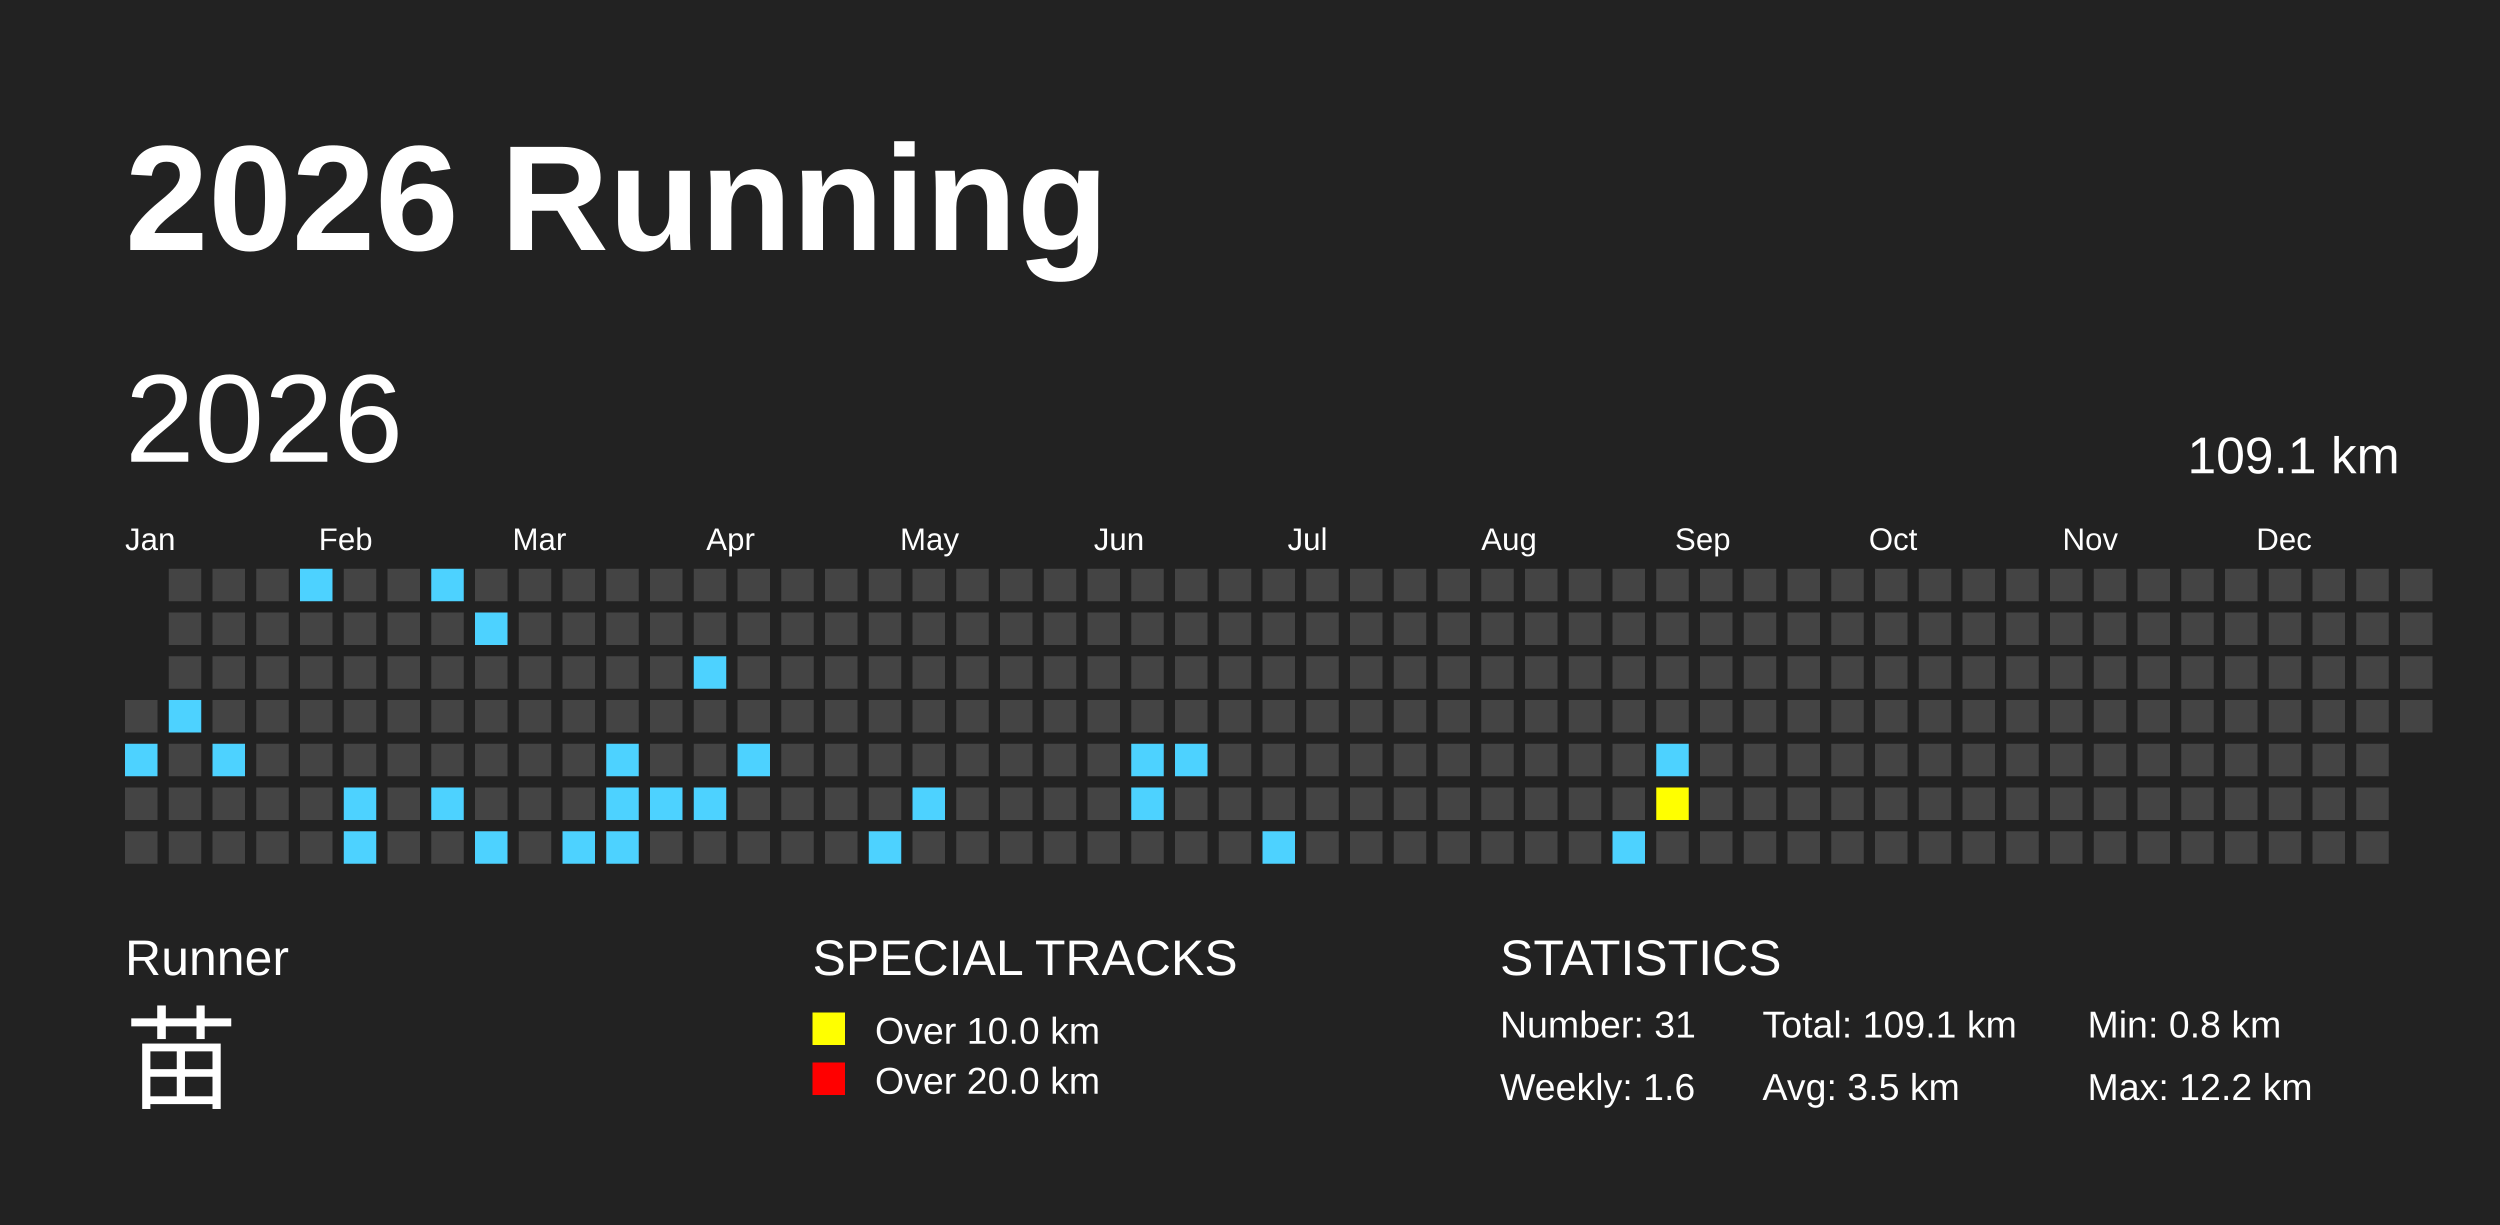
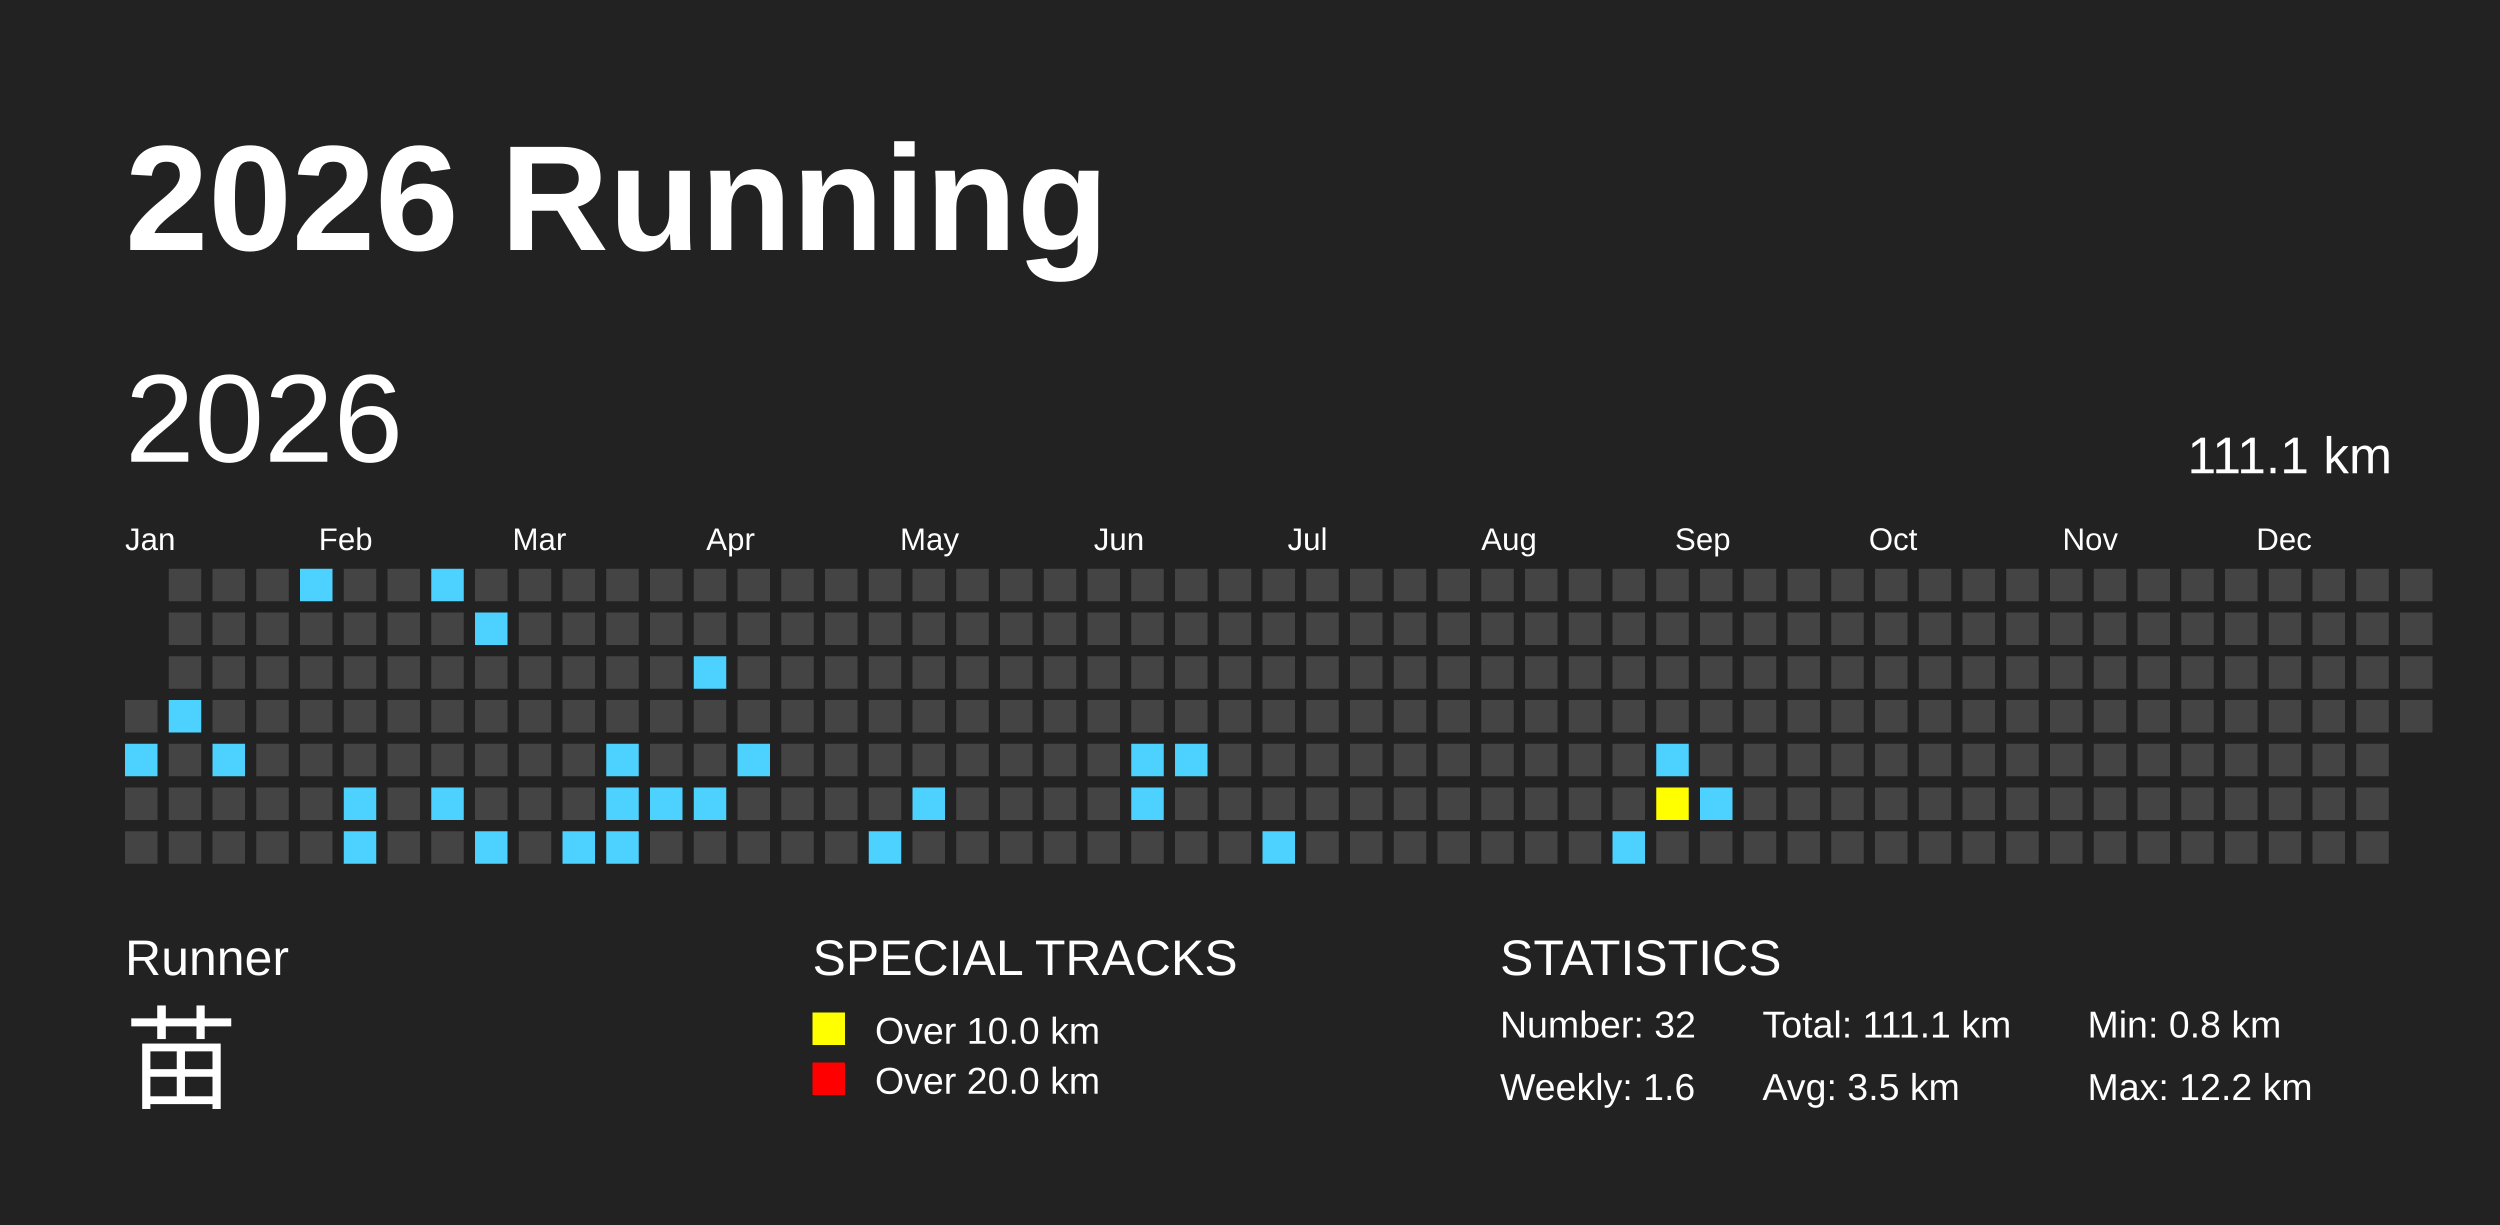
<svg xmlns="http://www.w3.org/2000/svg" baseProfile="full" height="98mm" version="1.1" viewBox="0,0,200,98" width="200mm">
  <defs />
  <rect fill="#222222" height="98" width="200" x="0" y="0" />
  <text fill="#FFFFFF" style="font-size:12px; font-family:Arial; font-weight:bold;" x="10" y="20">2026 Running</text>
  <text fill="#FFFFFF" style="font-size:4px; font-family:Arial" x="10" y="78">Runner</text>
  <text fill="#FFFFFF" style="font-size:9px; font-family:Arial" x="10" y="88">苗</text>
  <text fill="#FFFFFF" style="font-size:4px; font-family:Arial" x="65" y="78">SPECIAL TRACKS</text>
  <rect fill="yellow" height="2.6" width="2.6" x="65" y="81" />
  <text fill="#FFFFFF" style="font-size:3px; font-family:Arial" x="70" y="83.5">Over 10.0 km</text>
  <rect fill="red" height="2.6" width="2.6" x="65" y="85" />
  <text fill="#FFFFFF" style="font-size:3px; font-family:Arial" x="70" y="87.5">Over 20.0 km</text>
  <text fill="#FFFFFF" style="font-size:4px; font-family:Arial" x="120" y="78">STATISTICS</text>
-   <text fill="#FFFFFF" style="font-size:3px; font-family:Arial" x="120" y="83">Number: 31</text>
+   <text fill="#FFFFFF" style="font-size:3px; font-family:Arial" x="120" y="83">Number: 32</text>
  <text fill="#FFFFFF" style="font-size:3px; font-family:Arial" x="120" y="88">Weekly: 1.6</text>
-   <text fill="#FFFFFF" style="font-size:3px; font-family:Arial" x="141" y="83">Total: 109.1 km</text>
+   <text fill="#FFFFFF" style="font-size:3px; font-family:Arial" x="141" y="83">Total: 111.1 km</text>
  <text fill="#FFFFFF" style="font-size:3px; font-family:Arial" x="141" y="88">Avg: 3.5 km</text>
  <text fill="#FFFFFF" style="font-size:3px; font-family:Arial" x="167" y="83">Min: 0.8 km</text>
  <text fill="#FFFFFF" style="font-size:3px; font-family:Arial" x="167" y="88">Max: 12.2 km</text>
  <text dominant-baseline="hanging" fill="#FFFFFF" style="font-size:10.0px; font-family:Arial;" x="10" y="30">2026</text>
-   <text dominant-baseline="hanging" fill="#FFFFFF" style="font-size:4.125px; font-family:Arial;" x="175" y="35">109.1 km</text>
+   <text dominant-baseline="hanging" fill="#FFFFFF" style="font-size:4.125px; font-family:Arial;" x="175" y="35">111.1 km</text>
  <text fill="#FFFFFF" style="font-size:2.5px; font-family:Arial" x="10.0" y="44">Jan</text>
  <text fill="#FFFFFF" style="font-size:2.5px; font-family:Arial" x="25.5" y="44">Feb</text>
  <text fill="#FFFFFF" style="font-size:2.5px; font-family:Arial" x="41.0" y="44">Mar</text>
  <text fill="#FFFFFF" style="font-size:2.5px; font-family:Arial" x="56.5" y="44">Apr</text>
  <text fill="#FFFFFF" style="font-size:2.5px; font-family:Arial" x="72.0" y="44">May</text>
  <text fill="#FFFFFF" style="font-size:2.5px; font-family:Arial" x="87.5" y="44">Jun</text>
  <text fill="#FFFFFF" style="font-size:2.5px; font-family:Arial" x="103.0" y="44">Jul</text>
  <text fill="#FFFFFF" style="font-size:2.5px; font-family:Arial" x="118.5" y="44">Aug</text>
  <text fill="#FFFFFF" style="font-size:2.5px; font-family:Arial" x="134.0" y="44">Sep</text>
  <text fill="#FFFFFF" style="font-size:2.5px; font-family:Arial" x="149.5" y="44">Oct</text>
  <text fill="#FFFFFF" style="font-size:2.5px; font-family:Arial" x="165.0" y="44">Nov</text>
  <text fill="#FFFFFF" style="font-size:2.5px; font-family:Arial" x="180.5" y="44">Dec</text>
  <rect fill="#444444" height="2.6" width="2.6" x="10.0" y="56.0" />
  <rect fill="#4DD2FF" height="2.6" width="2.6" x="10.0" y="59.5" />
  <rect fill="#444444" height="2.6" width="2.6" x="10.0" y="63.0" />
  <rect fill="#444444" height="2.6" width="2.6" x="10.0" y="66.5" />
  <rect fill="#444444" height="2.6" width="2.6" x="13.5" y="45.5" />
  <rect fill="#444444" height="2.6" width="2.6" x="13.5" y="49.0" />
  <rect fill="#444444" height="2.6" width="2.6" x="13.5" y="52.5" />
  <rect fill="#4DD2FF" height="2.6" width="2.6" x="13.5" y="56.0" />
  <rect fill="#444444" height="2.6" width="2.6" x="13.5" y="59.5" />
  <rect fill="#444444" height="2.6" width="2.6" x="13.5" y="63.0" />
  <rect fill="#444444" height="2.6" width="2.6" x="13.5" y="66.5" />
  <rect fill="#444444" height="2.6" width="2.6" x="17.0" y="45.5" />
  <rect fill="#444444" height="2.6" width="2.6" x="17.0" y="49.0" />
  <rect fill="#444444" height="2.6" width="2.6" x="17.0" y="52.5" />
  <rect fill="#444444" height="2.6" width="2.6" x="17.0" y="56.0" />
  <rect fill="#4DD2FF" height="2.6" width="2.6" x="17.0" y="59.5" />
  <rect fill="#444444" height="2.6" width="2.6" x="17.0" y="63.0" />
  <rect fill="#444444" height="2.6" width="2.6" x="17.0" y="66.5" />
  <rect fill="#444444" height="2.6" width="2.6" x="20.5" y="45.5" />
  <rect fill="#444444" height="2.6" width="2.6" x="20.5" y="49.0" />
  <rect fill="#444444" height="2.6" width="2.6" x="20.5" y="52.5" />
  <rect fill="#444444" height="2.6" width="2.6" x="20.5" y="56.0" />
  <rect fill="#444444" height="2.6" width="2.6" x="20.5" y="59.5" />
  <rect fill="#444444" height="2.6" width="2.6" x="20.5" y="63.0" />
  <rect fill="#444444" height="2.6" width="2.6" x="20.5" y="66.5" />
  <rect fill="#4DD2FF" height="2.6" width="2.6" x="24.0" y="45.5" />
  <rect fill="#444444" height="2.6" width="2.6" x="24.0" y="49.0" />
  <rect fill="#444444" height="2.6" width="2.6" x="24.0" y="52.5" />
  <rect fill="#444444" height="2.6" width="2.6" x="24.0" y="56.0" />
  <rect fill="#444444" height="2.6" width="2.6" x="24.0" y="59.5" />
  <rect fill="#444444" height="2.6" width="2.6" x="24.0" y="63.0" />
  <rect fill="#444444" height="2.6" width="2.6" x="24.0" y="66.5" />
  <rect fill="#444444" height="2.6" width="2.6" x="27.5" y="45.5" />
  <rect fill="#444444" height="2.6" width="2.6" x="27.5" y="49.0" />
  <rect fill="#444444" height="2.6" width="2.6" x="27.5" y="52.5" />
  <rect fill="#444444" height="2.6" width="2.6" x="27.5" y="56.0" />
  <rect fill="#444444" height="2.6" width="2.6" x="27.5" y="59.5" />
  <rect fill="#4DD2FF" height="2.6" width="2.6" x="27.5" y="63.0" />
  <rect fill="#4DD2FF" height="2.6" width="2.6" x="27.5" y="66.5" />
  <rect fill="#444444" height="2.6" width="2.6" x="31.0" y="45.5" />
  <rect fill="#444444" height="2.6" width="2.6" x="31.0" y="49.0" />
  <rect fill="#444444" height="2.6" width="2.6" x="31.0" y="52.5" />
  <rect fill="#444444" height="2.6" width="2.6" x="31.0" y="56.0" />
  <rect fill="#444444" height="2.6" width="2.6" x="31.0" y="59.5" />
  <rect fill="#444444" height="2.6" width="2.6" x="31.0" y="63.0" />
  <rect fill="#444444" height="2.6" width="2.6" x="31.0" y="66.5" />
  <rect fill="#4DD2FF" height="2.6" width="2.6" x="34.5" y="45.5" />
  <rect fill="#444444" height="2.6" width="2.6" x="34.5" y="49.0" />
  <rect fill="#444444" height="2.6" width="2.6" x="34.5" y="52.5" />
  <rect fill="#444444" height="2.6" width="2.6" x="34.5" y="56.0" />
  <rect fill="#444444" height="2.6" width="2.6" x="34.5" y="59.5" />
  <rect fill="#4DD2FF" height="2.6" width="2.6" x="34.5" y="63.0" />
  <rect fill="#444444" height="2.6" width="2.6" x="34.5" y="66.5" />
  <rect fill="#444444" height="2.6" width="2.6" x="38.0" y="45.5" />
  <rect fill="#4DD2FF" height="2.6" width="2.6" x="38.0" y="49.0" />
  <rect fill="#444444" height="2.6" width="2.6" x="38.0" y="52.5" />
  <rect fill="#444444" height="2.6" width="2.6" x="38.0" y="56.0" />
  <rect fill="#444444" height="2.6" width="2.6" x="38.0" y="59.5" />
  <rect fill="#444444" height="2.6" width="2.6" x="38.0" y="63.0" />
  <rect fill="#4DD2FF" height="2.6" width="2.6" x="38.0" y="66.5" />
  <rect fill="#444444" height="2.6" width="2.6" x="41.5" y="45.5" />
  <rect fill="#444444" height="2.6" width="2.6" x="41.5" y="49.0" />
  <rect fill="#444444" height="2.6" width="2.6" x="41.5" y="52.5" />
  <rect fill="#444444" height="2.6" width="2.6" x="41.5" y="56.0" />
  <rect fill="#444444" height="2.6" width="2.6" x="41.5" y="59.5" />
  <rect fill="#444444" height="2.6" width="2.6" x="41.5" y="63.0" />
  <rect fill="#444444" height="2.6" width="2.6" x="41.5" y="66.5" />
  <rect fill="#444444" height="2.6" width="2.6" x="45.0" y="45.5" />
  <rect fill="#444444" height="2.6" width="2.6" x="45.0" y="49.0" />
  <rect fill="#444444" height="2.6" width="2.6" x="45.0" y="52.5" />
  <rect fill="#444444" height="2.6" width="2.6" x="45.0" y="56.0" />
  <rect fill="#444444" height="2.6" width="2.6" x="45.0" y="59.5" />
  <rect fill="#444444" height="2.6" width="2.6" x="45.0" y="63.0" />
  <rect fill="#4DD2FF" height="2.6" width="2.6" x="45.0" y="66.5" />
  <rect fill="#444444" height="2.6" width="2.6" x="48.5" y="45.5" />
  <rect fill="#444444" height="2.6" width="2.6" x="48.5" y="49.0" />
  <rect fill="#444444" height="2.6" width="2.6" x="48.5" y="52.5" />
  <rect fill="#444444" height="2.6" width="2.6" x="48.5" y="56.0" />
  <rect fill="#4DD2FF" height="2.6" width="2.6" x="48.5" y="59.5" />
  <rect fill="#4DD2FF" height="2.6" width="2.6" x="48.5" y="63.0" />
  <rect fill="#4DD2FF" height="2.6" width="2.6" x="48.5" y="66.5" />
  <rect fill="#444444" height="2.6" width="2.6" x="52.0" y="45.5" />
  <rect fill="#444444" height="2.6" width="2.6" x="52.0" y="49.0" />
  <rect fill="#444444" height="2.6" width="2.6" x="52.0" y="52.5" />
  <rect fill="#444444" height="2.6" width="2.6" x="52.0" y="56.0" />
  <rect fill="#444444" height="2.6" width="2.6" x="52.0" y="59.5" />
  <rect fill="#4DD2FF" height="2.6" width="2.6" x="52.0" y="63.0" />
  <rect fill="#444444" height="2.6" width="2.6" x="52.0" y="66.5" />
  <rect fill="#444444" height="2.6" width="2.6" x="55.5" y="45.5" />
  <rect fill="#444444" height="2.6" width="2.6" x="55.5" y="49.0" />
  <rect fill="#4DD2FF" height="2.6" width="2.6" x="55.5" y="52.5" />
  <rect fill="#444444" height="2.6" width="2.6" x="55.5" y="56.0" />
  <rect fill="#444444" height="2.6" width="2.6" x="55.5" y="59.5" />
  <rect fill="#4DD2FF" height="2.6" width="2.6" x="55.5" y="63.0" />
  <rect fill="#444444" height="2.6" width="2.6" x="55.5" y="66.5" />
  <rect fill="#444444" height="2.6" width="2.6" x="59.0" y="45.5" />
  <rect fill="#444444" height="2.6" width="2.6" x="59.0" y="49.0" />
  <rect fill="#444444" height="2.6" width="2.6" x="59.0" y="52.5" />
  <rect fill="#444444" height="2.6" width="2.6" x="59.0" y="56.0" />
  <rect fill="#4DD2FF" height="2.6" width="2.6" x="59.0" y="59.5" />
  <rect fill="#444444" height="2.6" width="2.6" x="59.0" y="63.0" />
  <rect fill="#444444" height="2.6" width="2.6" x="59.0" y="66.5" />
  <rect fill="#444444" height="2.6" width="2.6" x="62.5" y="45.5" />
  <rect fill="#444444" height="2.6" width="2.6" x="62.5" y="49.0" />
  <rect fill="#444444" height="2.6" width="2.6" x="62.5" y="52.5" />
  <rect fill="#444444" height="2.6" width="2.6" x="62.5" y="56.0" />
  <rect fill="#444444" height="2.6" width="2.6" x="62.5" y="59.5" />
  <rect fill="#444444" height="2.6" width="2.6" x="62.5" y="63.0" />
  <rect fill="#444444" height="2.6" width="2.6" x="62.5" y="66.5" />
  <rect fill="#444444" height="2.6" width="2.6" x="66.0" y="45.5" />
  <rect fill="#444444" height="2.6" width="2.6" x="66.0" y="49.0" />
  <rect fill="#444444" height="2.6" width="2.6" x="66.0" y="52.5" />
  <rect fill="#444444" height="2.6" width="2.6" x="66.0" y="56.0" />
  <rect fill="#444444" height="2.6" width="2.6" x="66.0" y="59.5" />
  <rect fill="#444444" height="2.6" width="2.6" x="66.0" y="63.0" />
  <rect fill="#444444" height="2.6" width="2.6" x="66.0" y="66.5" />
  <rect fill="#444444" height="2.6" width="2.6" x="69.5" y="45.5" />
  <rect fill="#444444" height="2.6" width="2.6" x="69.5" y="49.0" />
  <rect fill="#444444" height="2.6" width="2.6" x="69.5" y="52.5" />
  <rect fill="#444444" height="2.6" width="2.6" x="69.5" y="56.0" />
  <rect fill="#444444" height="2.6" width="2.6" x="69.5" y="59.5" />
  <rect fill="#444444" height="2.6" width="2.6" x="69.5" y="63.0" />
  <rect fill="#4DD2FF" height="2.6" width="2.6" x="69.5" y="66.5" />
  <rect fill="#444444" height="2.6" width="2.6" x="73.0" y="45.5" />
  <rect fill="#444444" height="2.6" width="2.6" x="73.0" y="49.0" />
  <rect fill="#444444" height="2.6" width="2.6" x="73.0" y="52.5" />
  <rect fill="#444444" height="2.6" width="2.6" x="73.0" y="56.0" />
  <rect fill="#444444" height="2.6" width="2.6" x="73.0" y="59.5" />
  <rect fill="#4DD2FF" height="2.6" width="2.6" x="73.0" y="63.0" />
  <rect fill="#444444" height="2.6" width="2.6" x="73.0" y="66.5" />
  <rect fill="#444444" height="2.6" width="2.6" x="76.5" y="45.5" />
  <rect fill="#444444" height="2.6" width="2.6" x="76.5" y="49.0" />
  <rect fill="#444444" height="2.6" width="2.6" x="76.5" y="52.5" />
  <rect fill="#444444" height="2.6" width="2.6" x="76.5" y="56.0" />
  <rect fill="#444444" height="2.6" width="2.6" x="76.5" y="59.5" />
  <rect fill="#444444" height="2.6" width="2.6" x="76.5" y="63.0" />
  <rect fill="#444444" height="2.6" width="2.6" x="76.5" y="66.5" />
  <rect fill="#444444" height="2.6" width="2.6" x="80.0" y="45.5" />
  <rect fill="#444444" height="2.6" width="2.6" x="80.0" y="49.0" />
  <rect fill="#444444" height="2.6" width="2.6" x="80.0" y="52.5" />
  <rect fill="#444444" height="2.6" width="2.6" x="80.0" y="56.0" />
  <rect fill="#444444" height="2.6" width="2.6" x="80.0" y="59.5" />
  <rect fill="#444444" height="2.6" width="2.6" x="80.0" y="63.0" />
  <rect fill="#444444" height="2.6" width="2.6" x="80.0" y="66.5" />
  <rect fill="#444444" height="2.6" width="2.6" x="83.5" y="45.5" />
  <rect fill="#444444" height="2.6" width="2.6" x="83.5" y="49.0" />
  <rect fill="#444444" height="2.6" width="2.6" x="83.5" y="52.5" />
  <rect fill="#444444" height="2.6" width="2.6" x="83.5" y="56.0" />
  <rect fill="#444444" height="2.6" width="2.6" x="83.5" y="59.5" />
  <rect fill="#444444" height="2.6" width="2.6" x="83.5" y="63.0" />
  <rect fill="#444444" height="2.6" width="2.6" x="83.5" y="66.5" />
  <rect fill="#444444" height="2.6" width="2.6" x="87.0" y="45.5" />
  <rect fill="#444444" height="2.6" width="2.6" x="87.0" y="49.0" />
  <rect fill="#444444" height="2.6" width="2.6" x="87.0" y="52.5" />
  <rect fill="#444444" height="2.6" width="2.6" x="87.0" y="56.0" />
  <rect fill="#444444" height="2.6" width="2.6" x="87.0" y="59.5" />
  <rect fill="#444444" height="2.6" width="2.6" x="87.0" y="63.0" />
  <rect fill="#444444" height="2.6" width="2.6" x="87.0" y="66.5" />
  <rect fill="#444444" height="2.6" width="2.6" x="90.5" y="45.5" />
  <rect fill="#444444" height="2.6" width="2.6" x="90.5" y="49.0" />
  <rect fill="#444444" height="2.6" width="2.6" x="90.5" y="52.5" />
  <rect fill="#444444" height="2.6" width="2.6" x="90.5" y="56.0" />
  <rect fill="#4DD2FF" height="2.6" width="2.6" x="90.5" y="59.5" />
  <rect fill="#4DD2FF" height="2.6" width="2.6" x="90.5" y="63.0" />
  <rect fill="#444444" height="2.6" width="2.6" x="90.5" y="66.5" />
  <rect fill="#444444" height="2.6" width="2.6" x="94.0" y="45.5" />
  <rect fill="#444444" height="2.6" width="2.6" x="94.0" y="49.0" />
  <rect fill="#444444" height="2.6" width="2.6" x="94.0" y="52.5" />
  <rect fill="#444444" height="2.6" width="2.6" x="94.0" y="56.0" />
  <rect fill="#4DD2FF" height="2.6" width="2.6" x="94.0" y="59.5" />
  <rect fill="#444444" height="2.6" width="2.6" x="94.0" y="63.0" />
  <rect fill="#444444" height="2.6" width="2.6" x="94.0" y="66.5" />
  <rect fill="#444444" height="2.6" width="2.6" x="97.5" y="45.5" />
  <rect fill="#444444" height="2.6" width="2.6" x="97.5" y="49.0" />
  <rect fill="#444444" height="2.6" width="2.6" x="97.5" y="52.5" />
  <rect fill="#444444" height="2.6" width="2.6" x="97.5" y="56.0" />
  <rect fill="#444444" height="2.6" width="2.6" x="97.5" y="59.5" />
  <rect fill="#444444" height="2.6" width="2.6" x="97.5" y="63.0" />
  <rect fill="#444444" height="2.6" width="2.6" x="97.5" y="66.5" />
  <rect fill="#444444" height="2.6" width="2.6" x="101.0" y="45.5" />
  <rect fill="#444444" height="2.6" width="2.6" x="101.0" y="49.0" />
  <rect fill="#444444" height="2.6" width="2.6" x="101.0" y="52.5" />
  <rect fill="#444444" height="2.6" width="2.6" x="101.0" y="56.0" />
  <rect fill="#444444" height="2.6" width="2.6" x="101.0" y="59.5" />
  <rect fill="#444444" height="2.6" width="2.6" x="101.0" y="63.0" />
  <rect fill="#4DD2FF" height="2.6" width="2.6" x="101.0" y="66.5" />
  <rect fill="#444444" height="2.6" width="2.6" x="104.5" y="45.5" />
  <rect fill="#444444" height="2.6" width="2.6" x="104.5" y="49.0" />
  <rect fill="#444444" height="2.6" width="2.6" x="104.5" y="52.5" />
  <rect fill="#444444" height="2.6" width="2.6" x="104.5" y="56.0" />
  <rect fill="#444444" height="2.6" width="2.6" x="104.5" y="59.5" />
  <rect fill="#444444" height="2.6" width="2.6" x="104.5" y="63.0" />
  <rect fill="#444444" height="2.6" width="2.6" x="104.5" y="66.5" />
  <rect fill="#444444" height="2.6" width="2.6" x="108.0" y="45.5" />
  <rect fill="#444444" height="2.6" width="2.6" x="108.0" y="49.0" />
  <rect fill="#444444" height="2.6" width="2.6" x="108.0" y="52.5" />
  <rect fill="#444444" height="2.6" width="2.6" x="108.0" y="56.0" />
  <rect fill="#444444" height="2.6" width="2.6" x="108.0" y="59.5" />
  <rect fill="#444444" height="2.6" width="2.6" x="108.0" y="63.0" />
  <rect fill="#444444" height="2.6" width="2.6" x="108.0" y="66.5" />
  <rect fill="#444444" height="2.6" width="2.6" x="111.5" y="45.5" />
  <rect fill="#444444" height="2.6" width="2.6" x="111.5" y="49.0" />
  <rect fill="#444444" height="2.6" width="2.6" x="111.5" y="52.5" />
  <rect fill="#444444" height="2.6" width="2.6" x="111.5" y="56.0" />
  <rect fill="#444444" height="2.6" width="2.6" x="111.5" y="59.5" />
  <rect fill="#444444" height="2.6" width="2.6" x="111.5" y="63.0" />
  <rect fill="#444444" height="2.6" width="2.6" x="111.5" y="66.5" />
  <rect fill="#444444" height="2.6" width="2.6" x="115.0" y="45.5" />
  <rect fill="#444444" height="2.6" width="2.6" x="115.0" y="49.0" />
  <rect fill="#444444" height="2.6" width="2.6" x="115.0" y="52.5" />
  <rect fill="#444444" height="2.6" width="2.6" x="115.0" y="56.0" />
  <rect fill="#444444" height="2.6" width="2.6" x="115.0" y="59.5" />
  <rect fill="#444444" height="2.6" width="2.6" x="115.0" y="63.0" />
  <rect fill="#444444" height="2.6" width="2.6" x="115.0" y="66.5" />
  <rect fill="#444444" height="2.6" width="2.6" x="118.5" y="45.5" />
  <rect fill="#444444" height="2.6" width="2.6" x="118.5" y="49.0" />
  <rect fill="#444444" height="2.6" width="2.6" x="118.5" y="52.5" />
  <rect fill="#444444" height="2.6" width="2.6" x="118.5" y="56.0" />
  <rect fill="#444444" height="2.6" width="2.6" x="118.5" y="59.5" />
  <rect fill="#444444" height="2.6" width="2.6" x="118.5" y="63.0" />
  <rect fill="#444444" height="2.6" width="2.6" x="118.5" y="66.5" />
  <rect fill="#444444" height="2.6" width="2.6" x="122.0" y="45.5" />
  <rect fill="#444444" height="2.6" width="2.6" x="122.0" y="49.0" />
  <rect fill="#444444" height="2.6" width="2.6" x="122.0" y="52.5" />
  <rect fill="#444444" height="2.6" width="2.6" x="122.0" y="56.0" />
  <rect fill="#444444" height="2.6" width="2.6" x="122.0" y="59.5" />
  <rect fill="#444444" height="2.6" width="2.6" x="122.0" y="63.0" />
  <rect fill="#444444" height="2.6" width="2.6" x="122.0" y="66.5" />
  <rect fill="#444444" height="2.6" width="2.6" x="125.5" y="45.5" />
  <rect fill="#444444" height="2.6" width="2.6" x="125.5" y="49.0" />
  <rect fill="#444444" height="2.6" width="2.6" x="125.5" y="52.5" />
  <rect fill="#444444" height="2.6" width="2.6" x="125.5" y="56.0" />
  <rect fill="#444444" height="2.6" width="2.6" x="125.5" y="59.5" />
  <rect fill="#444444" height="2.6" width="2.6" x="125.5" y="63.0" />
  <rect fill="#444444" height="2.6" width="2.6" x="125.5" y="66.5" />
  <rect fill="#444444" height="2.6" width="2.6" x="129.0" y="45.5" />
  <rect fill="#444444" height="2.6" width="2.6" x="129.0" y="49.0" />
  <rect fill="#444444" height="2.6" width="2.6" x="129.0" y="52.5" />
  <rect fill="#444444" height="2.6" width="2.6" x="129.0" y="56.0" />
  <rect fill="#444444" height="2.6" width="2.6" x="129.0" y="59.5" />
  <rect fill="#444444" height="2.6" width="2.6" x="129.0" y="63.0" />
  <rect fill="#4DD2FF" height="2.6" width="2.6" x="129.0" y="66.5" />
  <rect fill="#444444" height="2.6" width="2.6" x="132.5" y="45.5" />
  <rect fill="#444444" height="2.6" width="2.6" x="132.5" y="49.0" />
  <rect fill="#444444" height="2.6" width="2.6" x="132.5" y="52.5" />
  <rect fill="#444444" height="2.6" width="2.6" x="132.5" y="56.0" />
  <rect fill="#4DD2FF" height="2.6" width="2.6" x="132.5" y="59.5" />
  <rect fill="yellow" height="2.6" width="2.6" x="132.5" y="63.0" />
  <rect fill="#444444" height="2.6" width="2.6" x="132.5" y="66.5" />
  <rect fill="#444444" height="2.6" width="2.6" x="136.0" y="45.5" />
  <rect fill="#444444" height="2.6" width="2.6" x="136.0" y="49.0" />
  <rect fill="#444444" height="2.6" width="2.6" x="136.0" y="52.5" />
  <rect fill="#444444" height="2.6" width="2.6" x="136.0" y="56.0" />
  <rect fill="#444444" height="2.6" width="2.6" x="136.0" y="59.5" />
-   <rect fill="#444444" height="2.6" width="2.6" x="136.0" y="63.0" />
+   <rect fill="#4DD2FF" height="2.6" width="2.6" x="136.0" y="63.0" />
  <rect fill="#444444" height="2.6" width="2.6" x="136.0" y="66.5" />
  <rect fill="#444444" height="2.6" width="2.6" x="139.5" y="45.5" />
  <rect fill="#444444" height="2.6" width="2.6" x="139.5" y="49.0" />
  <rect fill="#444444" height="2.6" width="2.6" x="139.5" y="52.5" />
  <rect fill="#444444" height="2.6" width="2.6" x="139.5" y="56.0" />
  <rect fill="#444444" height="2.6" width="2.6" x="139.5" y="59.5" />
  <rect fill="#444444" height="2.6" width="2.6" x="139.5" y="63.0" />
  <rect fill="#444444" height="2.6" width="2.6" x="139.5" y="66.5" />
  <rect fill="#444444" height="2.6" width="2.6" x="143.0" y="45.5" />
  <rect fill="#444444" height="2.6" width="2.6" x="143.0" y="49.0" />
  <rect fill="#444444" height="2.6" width="2.6" x="143.0" y="52.5" />
  <rect fill="#444444" height="2.6" width="2.6" x="143.0" y="56.0" />
  <rect fill="#444444" height="2.6" width="2.6" x="143.0" y="59.5" />
  <rect fill="#444444" height="2.6" width="2.6" x="143.0" y="63.0" />
  <rect fill="#444444" height="2.6" width="2.6" x="143.0" y="66.5" />
  <rect fill="#444444" height="2.6" width="2.6" x="146.5" y="45.5" />
  <rect fill="#444444" height="2.6" width="2.6" x="146.5" y="49.0" />
  <rect fill="#444444" height="2.6" width="2.6" x="146.5" y="52.5" />
  <rect fill="#444444" height="2.6" width="2.6" x="146.5" y="56.0" />
  <rect fill="#444444" height="2.6" width="2.6" x="146.5" y="59.5" />
  <rect fill="#444444" height="2.6" width="2.6" x="146.5" y="63.0" />
  <rect fill="#444444" height="2.6" width="2.6" x="146.5" y="66.5" />
  <rect fill="#444444" height="2.6" width="2.6" x="150.0" y="45.5" />
  <rect fill="#444444" height="2.6" width="2.6" x="150.0" y="49.0" />
  <rect fill="#444444" height="2.6" width="2.6" x="150.0" y="52.5" />
  <rect fill="#444444" height="2.6" width="2.6" x="150.0" y="56.0" />
  <rect fill="#444444" height="2.6" width="2.6" x="150.0" y="59.5" />
  <rect fill="#444444" height="2.6" width="2.6" x="150.0" y="63.0" />
  <rect fill="#444444" height="2.6" width="2.6" x="150.0" y="66.5" />
  <rect fill="#444444" height="2.6" width="2.6" x="153.5" y="45.5" />
  <rect fill="#444444" height="2.6" width="2.6" x="153.5" y="49.0" />
  <rect fill="#444444" height="2.6" width="2.6" x="153.5" y="52.5" />
  <rect fill="#444444" height="2.6" width="2.6" x="153.5" y="56.0" />
  <rect fill="#444444" height="2.6" width="2.6" x="153.5" y="59.5" />
  <rect fill="#444444" height="2.6" width="2.6" x="153.5" y="63.0" />
  <rect fill="#444444" height="2.6" width="2.6" x="153.5" y="66.5" />
  <rect fill="#444444" height="2.6" width="2.6" x="157.0" y="45.5" />
  <rect fill="#444444" height="2.6" width="2.6" x="157.0" y="49.0" />
  <rect fill="#444444" height="2.6" width="2.6" x="157.0" y="52.5" />
  <rect fill="#444444" height="2.6" width="2.6" x="157.0" y="56.0" />
  <rect fill="#444444" height="2.6" width="2.6" x="157.0" y="59.5" />
  <rect fill="#444444" height="2.6" width="2.6" x="157.0" y="63.0" />
  <rect fill="#444444" height="2.6" width="2.6" x="157.0" y="66.5" />
  <rect fill="#444444" height="2.6" width="2.6" x="160.5" y="45.5" />
  <rect fill="#444444" height="2.6" width="2.6" x="160.5" y="49.0" />
  <rect fill="#444444" height="2.6" width="2.6" x="160.5" y="52.5" />
  <rect fill="#444444" height="2.6" width="2.6" x="160.5" y="56.0" />
  <rect fill="#444444" height="2.6" width="2.6" x="160.5" y="59.5" />
  <rect fill="#444444" height="2.6" width="2.6" x="160.5" y="63.0" />
  <rect fill="#444444" height="2.6" width="2.6" x="160.5" y="66.5" />
  <rect fill="#444444" height="2.6" width="2.6" x="164.0" y="45.5" />
  <rect fill="#444444" height="2.6" width="2.6" x="164.0" y="49.0" />
  <rect fill="#444444" height="2.6" width="2.6" x="164.0" y="52.5" />
  <rect fill="#444444" height="2.6" width="2.6" x="164.0" y="56.0" />
  <rect fill="#444444" height="2.6" width="2.6" x="164.0" y="59.5" />
  <rect fill="#444444" height="2.6" width="2.6" x="164.0" y="63.0" />
  <rect fill="#444444" height="2.6" width="2.6" x="164.0" y="66.5" />
  <rect fill="#444444" height="2.6" width="2.6" x="167.5" y="45.5" />
  <rect fill="#444444" height="2.6" width="2.6" x="167.5" y="49.0" />
  <rect fill="#444444" height="2.6" width="2.6" x="167.5" y="52.5" />
  <rect fill="#444444" height="2.6" width="2.6" x="167.5" y="56.0" />
  <rect fill="#444444" height="2.6" width="2.6" x="167.5" y="59.5" />
  <rect fill="#444444" height="2.6" width="2.6" x="167.5" y="63.0" />
  <rect fill="#444444" height="2.6" width="2.6" x="167.5" y="66.5" />
  <rect fill="#444444" height="2.6" width="2.6" x="171.0" y="45.5" />
  <rect fill="#444444" height="2.6" width="2.6" x="171.0" y="49.0" />
  <rect fill="#444444" height="2.6" width="2.6" x="171.0" y="52.5" />
  <rect fill="#444444" height="2.6" width="2.6" x="171.0" y="56.0" />
  <rect fill="#444444" height="2.6" width="2.6" x="171.0" y="59.5" />
  <rect fill="#444444" height="2.6" width="2.6" x="171.0" y="63.0" />
  <rect fill="#444444" height="2.6" width="2.6" x="171.0" y="66.5" />
  <rect fill="#444444" height="2.6" width="2.6" x="174.5" y="45.5" />
  <rect fill="#444444" height="2.6" width="2.6" x="174.5" y="49.0" />
  <rect fill="#444444" height="2.6" width="2.6" x="174.5" y="52.5" />
  <rect fill="#444444" height="2.6" width="2.6" x="174.5" y="56.0" />
  <rect fill="#444444" height="2.6" width="2.6" x="174.5" y="59.5" />
  <rect fill="#444444" height="2.6" width="2.6" x="174.5" y="63.0" />
  <rect fill="#444444" height="2.6" width="2.6" x="174.5" y="66.5" />
  <rect fill="#444444" height="2.6" width="2.6" x="178.0" y="45.5" />
  <rect fill="#444444" height="2.6" width="2.6" x="178.0" y="49.0" />
  <rect fill="#444444" height="2.6" width="2.6" x="178.0" y="52.5" />
  <rect fill="#444444" height="2.6" width="2.6" x="178.0" y="56.0" />
  <rect fill="#444444" height="2.6" width="2.6" x="178.0" y="59.5" />
  <rect fill="#444444" height="2.6" width="2.6" x="178.0" y="63.0" />
  <rect fill="#444444" height="2.6" width="2.6" x="178.0" y="66.5" />
  <rect fill="#444444" height="2.6" width="2.6" x="181.5" y="45.5" />
  <rect fill="#444444" height="2.6" width="2.6" x="181.5" y="49.0" />
  <rect fill="#444444" height="2.6" width="2.6" x="181.5" y="52.5" />
  <rect fill="#444444" height="2.6" width="2.6" x="181.5" y="56.0" />
  <rect fill="#444444" height="2.6" width="2.6" x="181.5" y="59.5" />
  <rect fill="#444444" height="2.6" width="2.6" x="181.5" y="63.0" />
  <rect fill="#444444" height="2.6" width="2.6" x="181.5" y="66.5" />
  <rect fill="#444444" height="2.6" width="2.6" x="185.0" y="45.5" />
  <rect fill="#444444" height="2.6" width="2.6" x="185.0" y="49.0" />
  <rect fill="#444444" height="2.6" width="2.6" x="185.0" y="52.5" />
  <rect fill="#444444" height="2.6" width="2.6" x="185.0" y="56.0" />
  <rect fill="#444444" height="2.6" width="2.6" x="185.0" y="59.5" />
  <rect fill="#444444" height="2.6" width="2.6" x="185.0" y="63.0" />
  <rect fill="#444444" height="2.6" width="2.6" x="185.0" y="66.5" />
  <rect fill="#444444" height="2.6" width="2.6" x="188.5" y="45.5" />
  <rect fill="#444444" height="2.6" width="2.6" x="188.5" y="49.0" />
  <rect fill="#444444" height="2.6" width="2.6" x="188.5" y="52.5" />
  <rect fill="#444444" height="2.6" width="2.6" x="188.5" y="56.0" />
  <rect fill="#444444" height="2.6" width="2.6" x="188.5" y="59.5" />
  <rect fill="#444444" height="2.6" width="2.6" x="188.5" y="63.0" />
  <rect fill="#444444" height="2.6" width="2.6" x="188.5" y="66.5" />
  <rect fill="#444444" height="2.6" width="2.6" x="192.0" y="45.5" />
  <rect fill="#444444" height="2.6" width="2.6" x="192.0" y="49.0" />
  <rect fill="#444444" height="2.6" width="2.6" x="192.0" y="52.5" />
  <rect fill="#444444" height="2.6" width="2.6" x="192.0" y="56.0" />
</svg>
